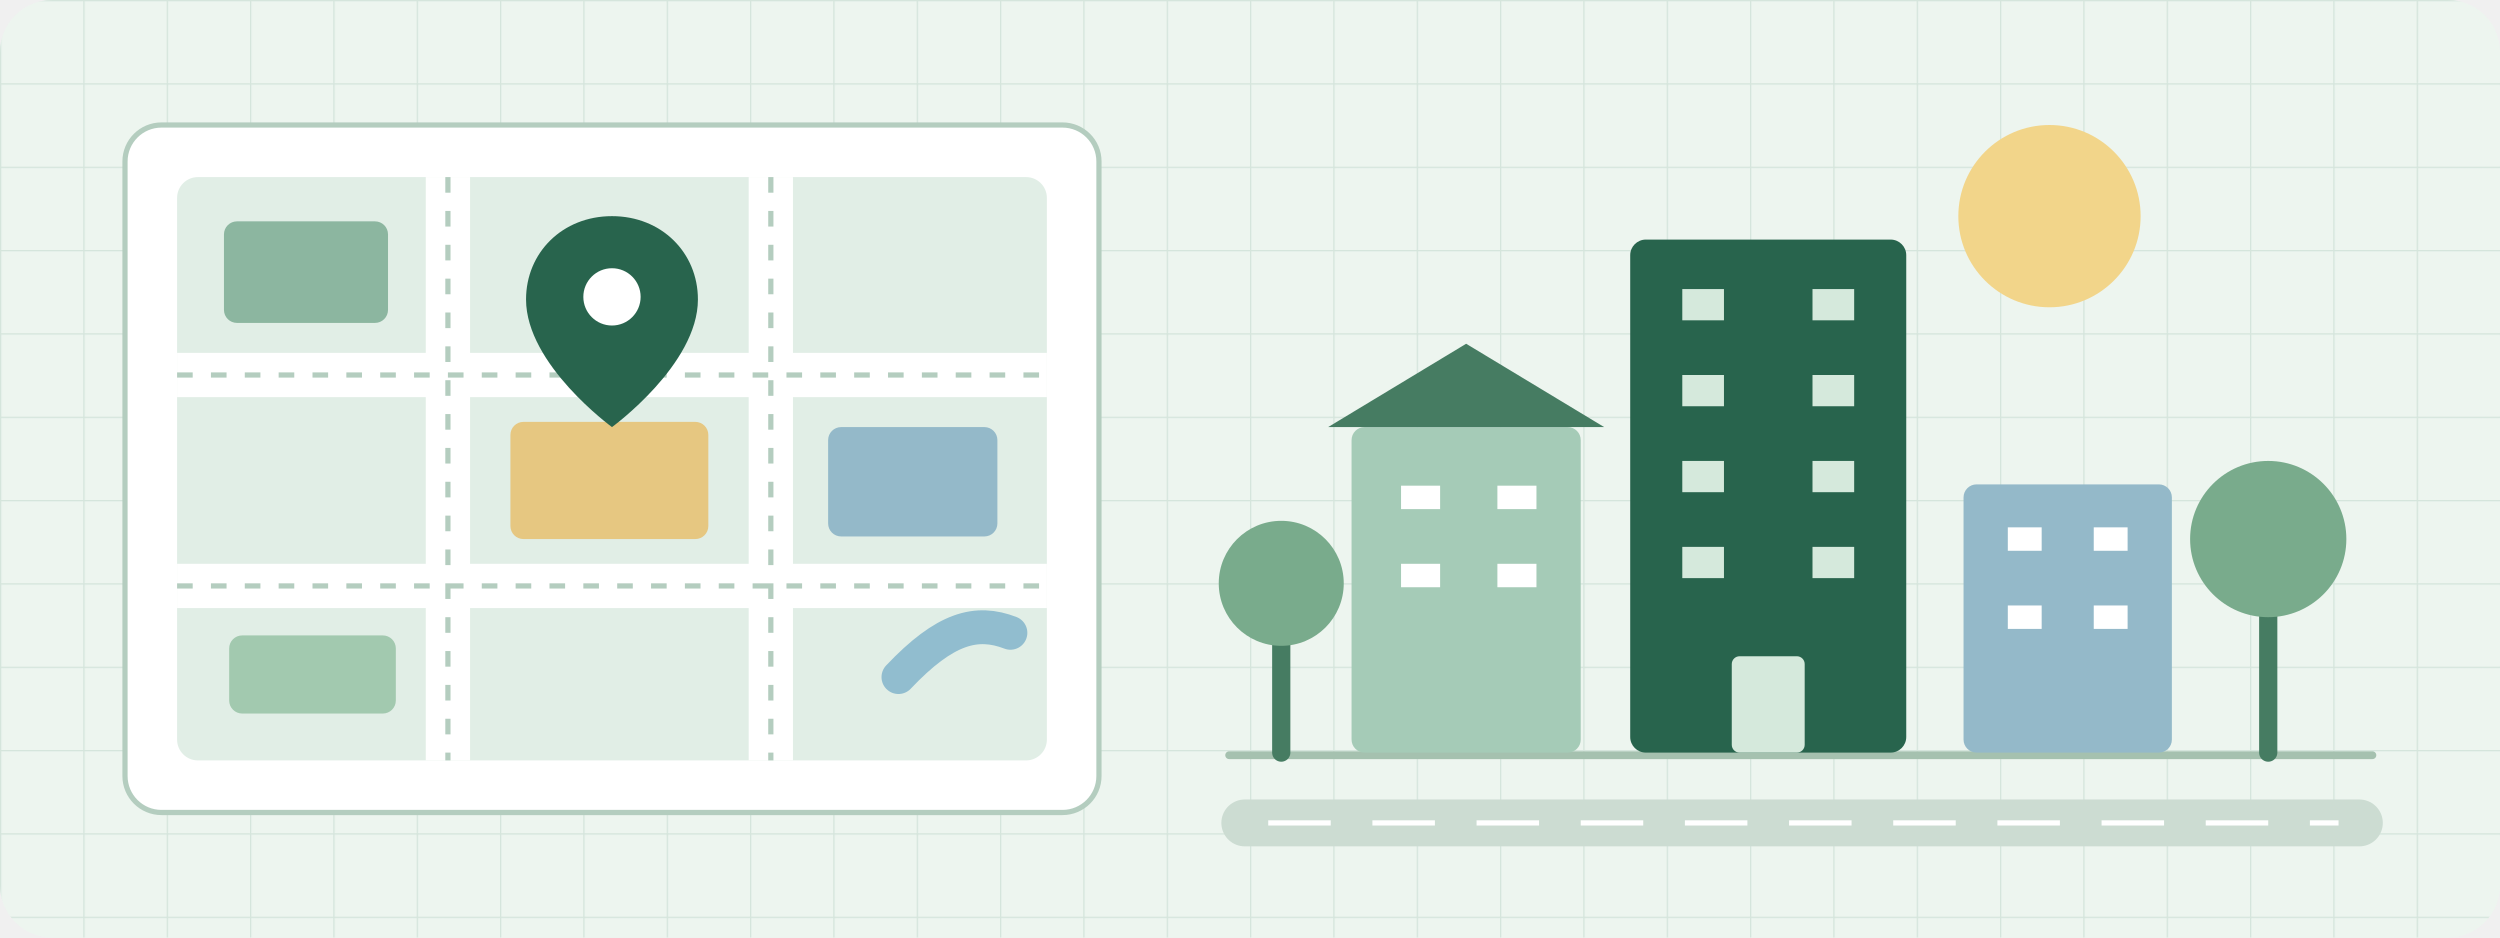
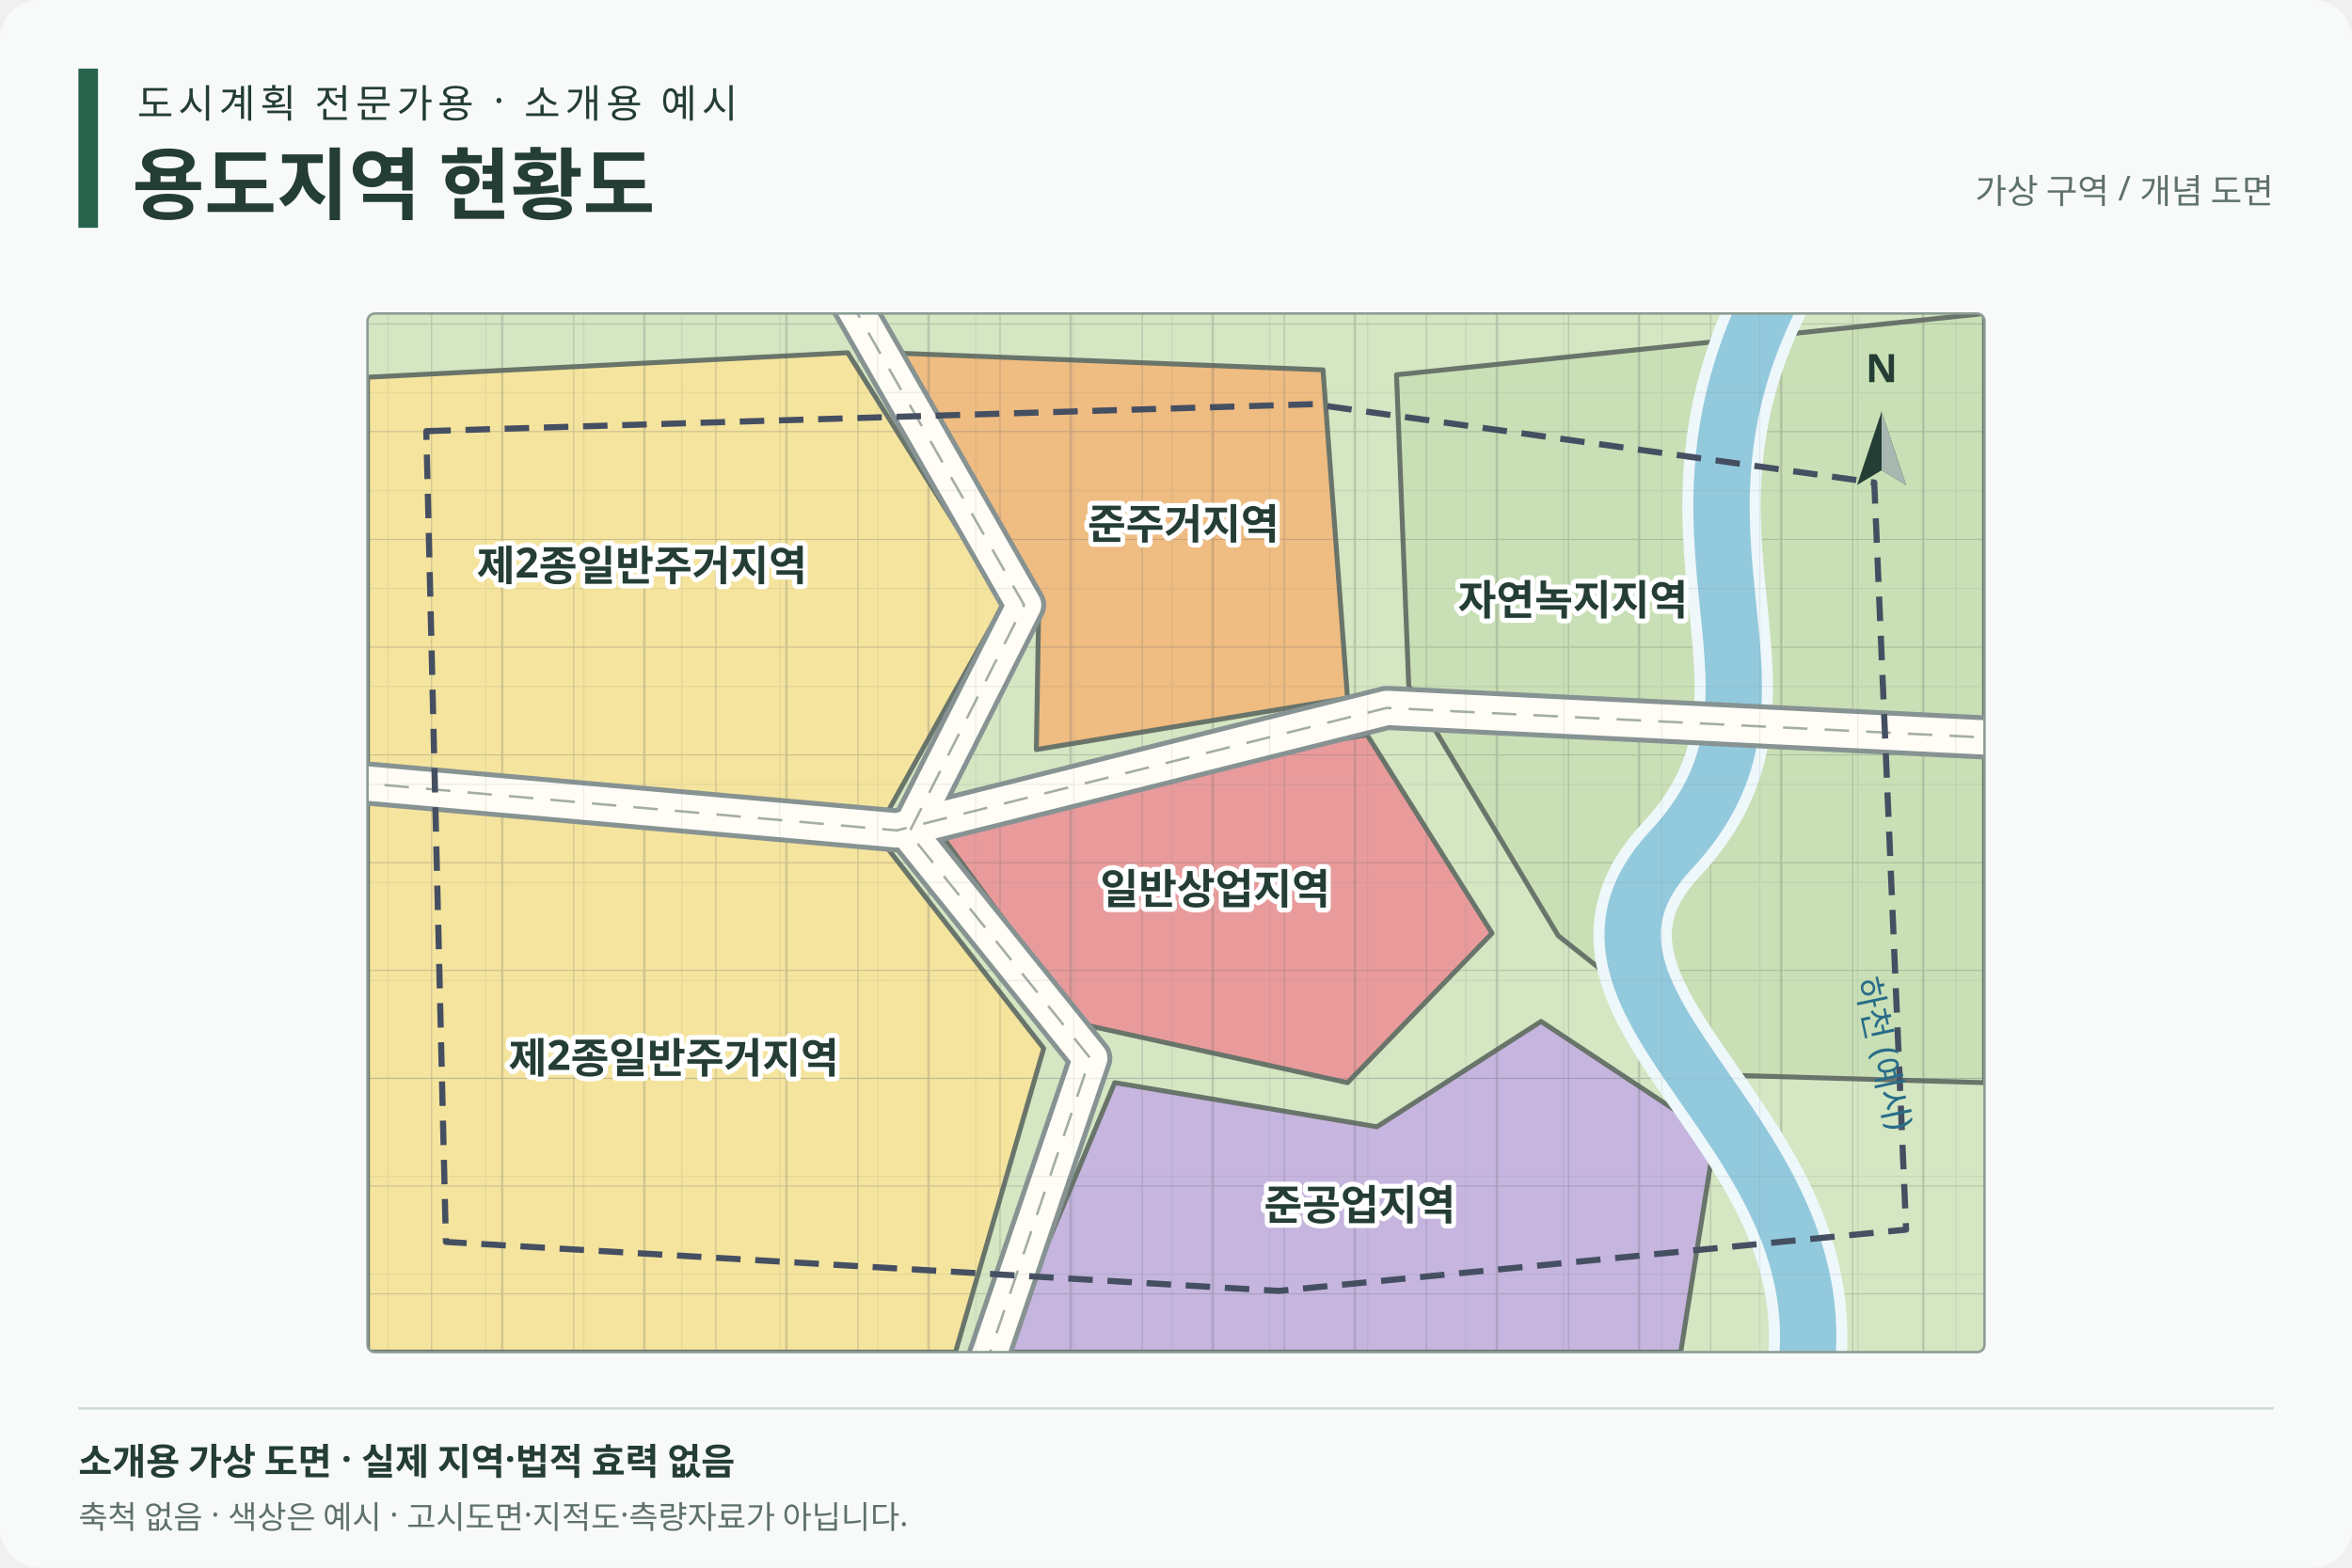
- <svg xmlns="http://www.w3.org/2000/svg" width="960" height="360" viewBox="0 0 960 360" fill="none">
+ <svg xmlns="http://www.w3.org/2000/svg" width="960" height="640" viewBox="0 0 960 640" role="img" aria-labelledby="title desc">
  <defs>
-     <pattern id="grid" width="32" height="32" patternUnits="userSpaceOnUse">
-       <path d="M32 0H0V32" stroke="#d5e5dc" stroke-width="1" />
+     <pattern id="grid" width="40" height="40" patternUnits="userSpaceOnUse">
+       <path d="M40 0H0V40" fill="none" stroke="#607581" stroke-opacity=".12" />
    </pattern>
+     <pattern id="lots" width="58" height="44" patternUnits="userSpaceOnUse">
+       <path d="M58 0H0V44M29 0V44" fill="none" stroke="#596168" stroke-opacity=".28" stroke-width=".8" />
+     </pattern>
+     <clipPath id="map">
+       <rect x="32" y="128" width="660" height="424" rx="3" />
+     </clipPath>
  </defs>
-   <rect width="960" height="360" rx="20" fill="#edf5ef" />
-   <rect width="960" height="360" rx="20" fill="url(#grid)" />
-   <circle cx="787" cy="83" r="35" fill="#f2d58a" />
-   <g transform="translate(48 48)">
-     <rect x="0" y="0" width="374" height="264" rx="14" fill="white" stroke="#b4cdbf" stroke-width="2" />
-     <rect x="20" y="20" width="334" height="224" rx="8" fill="#e1eee6" />
-     <path d="M20 96H354M20 177H354M124 20V244M248 20V244" stroke="white" stroke-width="17" />
-     <path d="M20 96H354M20 177H354M124 20V244M248 20V244" stroke="#b4cdbf" stroke-width="2" stroke-dasharray="6 7" />
-     <rect x="38" y="37" width="63" height="39" rx="5" fill="#8cb6a0" />
-     <rect x="148" y="114" width="76" height="45" rx="5" fill="#e6c781" />
-     <rect x="270" y="116" width="65" height="42" rx="5" fill="#94b9c9" />
-     <rect x="40" y="196" width="64" height="30" rx="5" fill="#a2c9af" />
-     <path d="M297 212C315 193 327 190 340 195" stroke="#91bdcf" stroke-width="13" stroke-linecap="round" />
-     <path d="M187 35C168 35 154 49 154 67C154 92 187 116 187 116S220 92 220 67C220 49 206 35 187 35Z" fill="#28644d" />
-     <circle cx="187" cy="66" r="11" fill="white" />
+   <rect width="960" height="640" rx="16" fill="#f8faf9" />
+   <g font-family="Malgun Gothic, sans-serif" fill="#243d35">
+     <rect x="32" y="28" width="8" height="65" fill="#28644d" />
+     <text x="56" y="48" font-size="16" letter-spacing="2">도시계획 전문가용 · 소개용 예시</text>
+     <text x="54" y="87" font-size="32" font-weight="700">용도지역 현황도</text>
+     <text x="928" y="83" font-size="14" text-anchor="end" fill="#5e7168">가상 구역 / 개념 도면</text>
+     <g transform="translate(118 0)">
+       <g clip-path="url(#map)" stroke-linejoin="round">
+         <rect x="32" y="128" width="660" height="424" fill="#d4e6c2" />
+         <path d="M32 154L228 144L292 246L244 332L32 312Z" fill="#f5e49d" stroke="#69746a" stroke-width="2" />
+         <path d="M32 326L244 346L308 428L272 552H32Z" fill="#f5e49d" stroke="#69746a" stroke-width="2" />
+         <path d="M244 144L422 151L432 285L305 306L306 246Z" fill="#efbc81" stroke="#69746a" stroke-width="2" />
+         <path d="M308 322L440 300L491 381L432 442L323 418L267 342Z" fill="#e99b9b" stroke="#69746a" stroke-width="2" />
+         <path d="M337 442L444 460L511 417L582 464L568 552H291Z" fill="#c6b5df" stroke="#69746a" stroke-width="2" />
+         <path d="M452 153L692 128V442L590 439L518 382L457 280Z" fill="#c9dfb5" stroke="#69746a" stroke-width="2" />
+         <rect x="32" y="128" width="660" height="424" fill="url(#lots)" />
+         <path d="M609 113C550 222 625 282 564 347S642 463 617 572" fill="none" stroke="#eef7fa" stroke-width="32" />
+         <path d="M609 113C550 222 625 282 564 347S642 463 617 572" fill="none" stroke="#93c9dd" stroke-width="23" />
+         <path d="M22 319L248 339L448 289L711 302M228 121L300 247L253 340L327 432L281 567" fill="none" stroke="#879393" stroke-width="18" />
+         <path d="M22 319L248 339L448 289L711 302M228 121L300 247L253 340L327 432L281 567" fill="none" stroke="#fffdf5" stroke-width="14" />
+         <path d="M22 319L248 339L448 289L711 302M228 121L300 247L253 340L327 432L281 567" fill="none" stroke="#a4aca6" stroke-width="1" stroke-dasharray="10 7" />
+         <path d="M56 176L418 165L647 197L660 502L404 527L64 507Z" fill="none" stroke="#454f62" stroke-width="2.5" stroke-dasharray="10 6" />
+         <rect x="32" y="128" width="660" height="424" fill="url(#grid)" />
+         <g font-size="17" text-anchor="middle" font-weight="700" paint-order="stroke" stroke="#fff" stroke-width="4">
+           <text x="144" y="237">제2종일반주거지역</text>
+           <text x="365" y="220">준주거지역</text>
+           <text x="378" y="369">일반상업지역</text>
+           <text x="157" y="438">제2종일반주거지역</text>
+           <text x="437" y="498">준공업지역</text>
+           <text x="524" y="251">자연녹지지역</text>
+         </g>
+         <text x="639" y="400" font-size="14" fill="#286c88" transform="rotate(78 639 400)">하천 (예시)</text>
+       </g>
+       <rect x="32" y="128" width="660" height="424" rx="3" fill="none" stroke="#8b9c94" />
+       <g transform="translate(650 168)">
+         <text y="-12" text-anchor="middle" font-size="16" font-weight="700">N</text>
+         <path d="M0 0L-10 30L0 24L10 30Z" fill="#243d35" />
+         <path d="M0 0V24L10 30Z" fill="#a8b8b0" />
+       </g>
+     </g>
+     <path d="M32 575H928" stroke="#cddad2" />
+     <text x="32" y="602" font-size="15" font-weight="700">소개용 가상 도면 · 실제 지역·법적 효력 없음</text>
+     <text x="32" y="624" font-size="13" fill="#5e7168">축척 없음 · 색상은 예시 · 고시도면·지적도·측량자료가 아닙니다.</text>
  </g>
-   <path d="M472 290H911" stroke="#a5c1af" stroke-width="3" stroke-linecap="round" />
-   <rect x="519" y="164" width="88" height="125" rx="5" fill="#a5cbb7" />
-   <path d="M510 164L563 132L616 164Z" fill="#467c62" />
-   <rect x="626" y="92" width="106" height="197" rx="6" fill="#28644d" />
-   <path d="M646 117H662M696 117H712M646 150H662M696 150H712M646 183H662M696 183H712M646 216H662M696 216H712" stroke="#d5e9dc" stroke-width="12" />
-   <rect x="754" y="186" width="80" height="103" rx="5" fill="#94b9c9" />
-   <path d="M771 207H784M804 207H817M771 237H784M804 237H817M538 191H553M575 191H590M538 221H553M575 221H590" stroke="white" stroke-width="9" />
-   <rect x="665" y="252" width="28" height="37" rx="3" fill="#d5e9dc" />
-   <path d="M492 289V238M871 289V222" stroke="#467c62" stroke-width="7" stroke-linecap="round" />
-   <circle cx="492" cy="224" r="24" fill="#79ab8c" />
-   <circle cx="871" cy="207" r="30" fill="#79ab8c" />
-   <path d="M478 316H906" stroke="#ccdcd2" stroke-width="18" stroke-linecap="round" />
-   <path d="M487 316H898" stroke="white" stroke-width="2" stroke-dasharray="24 16" />
</svg>
